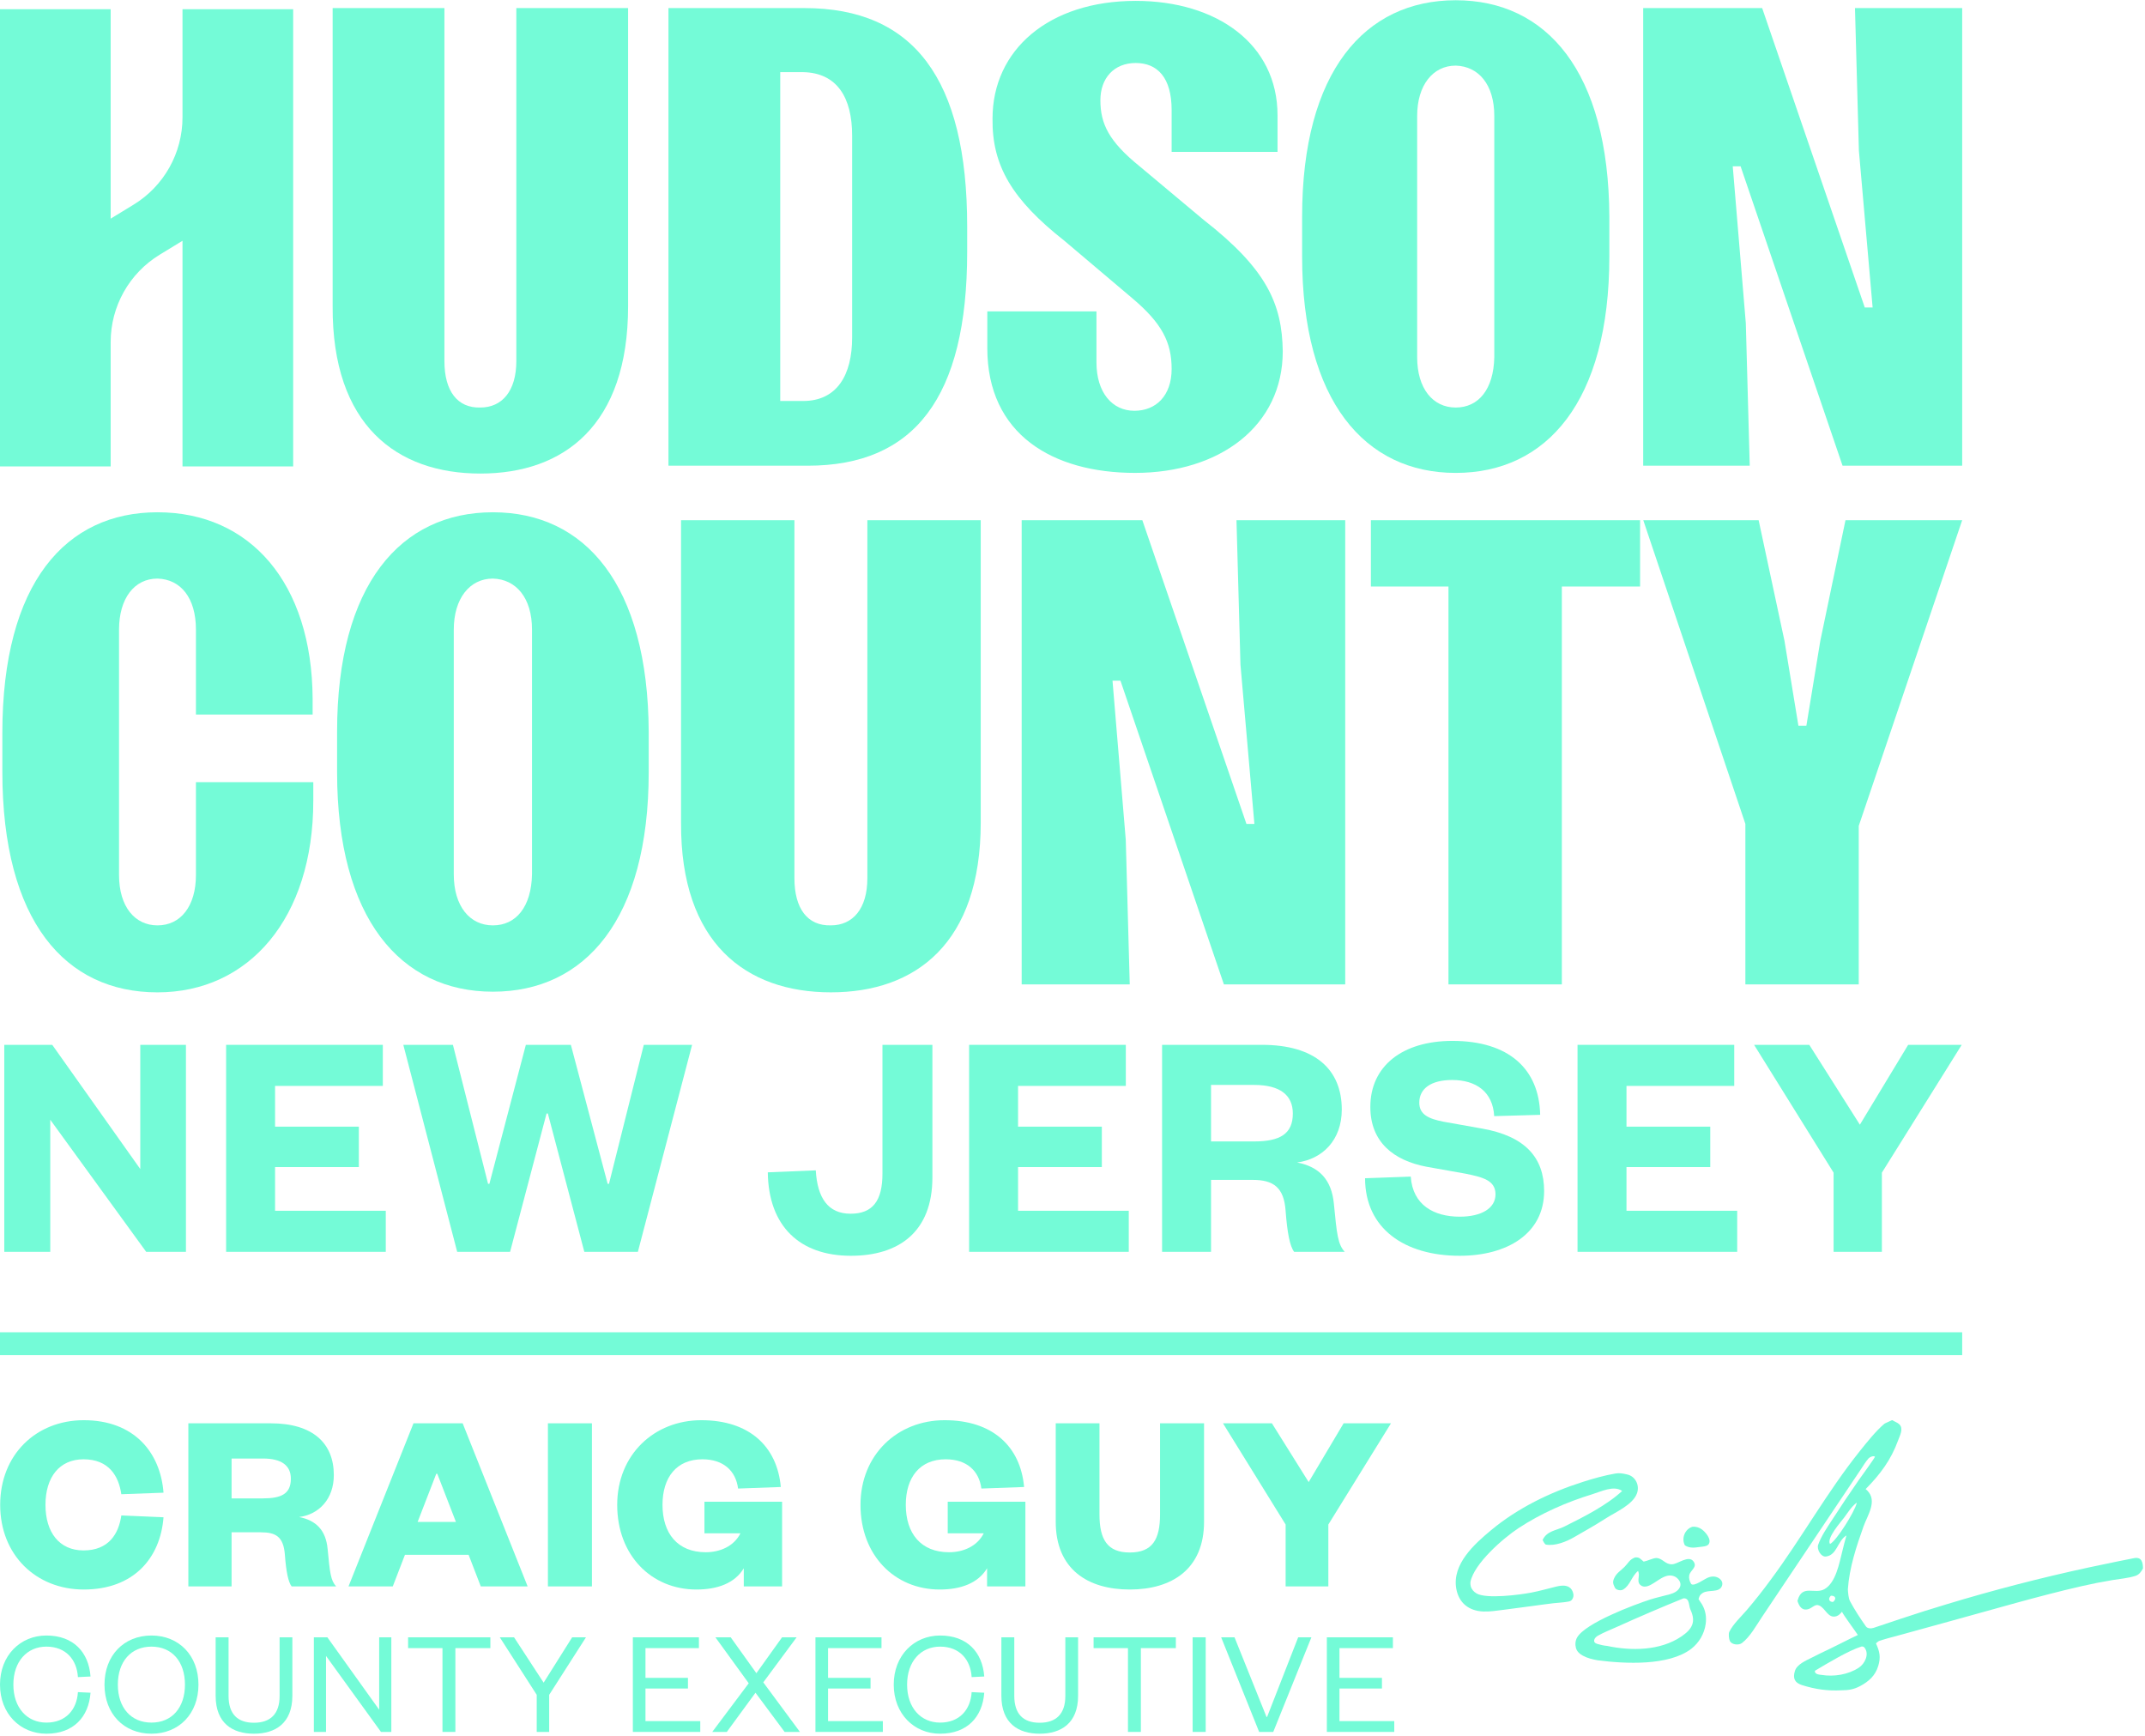
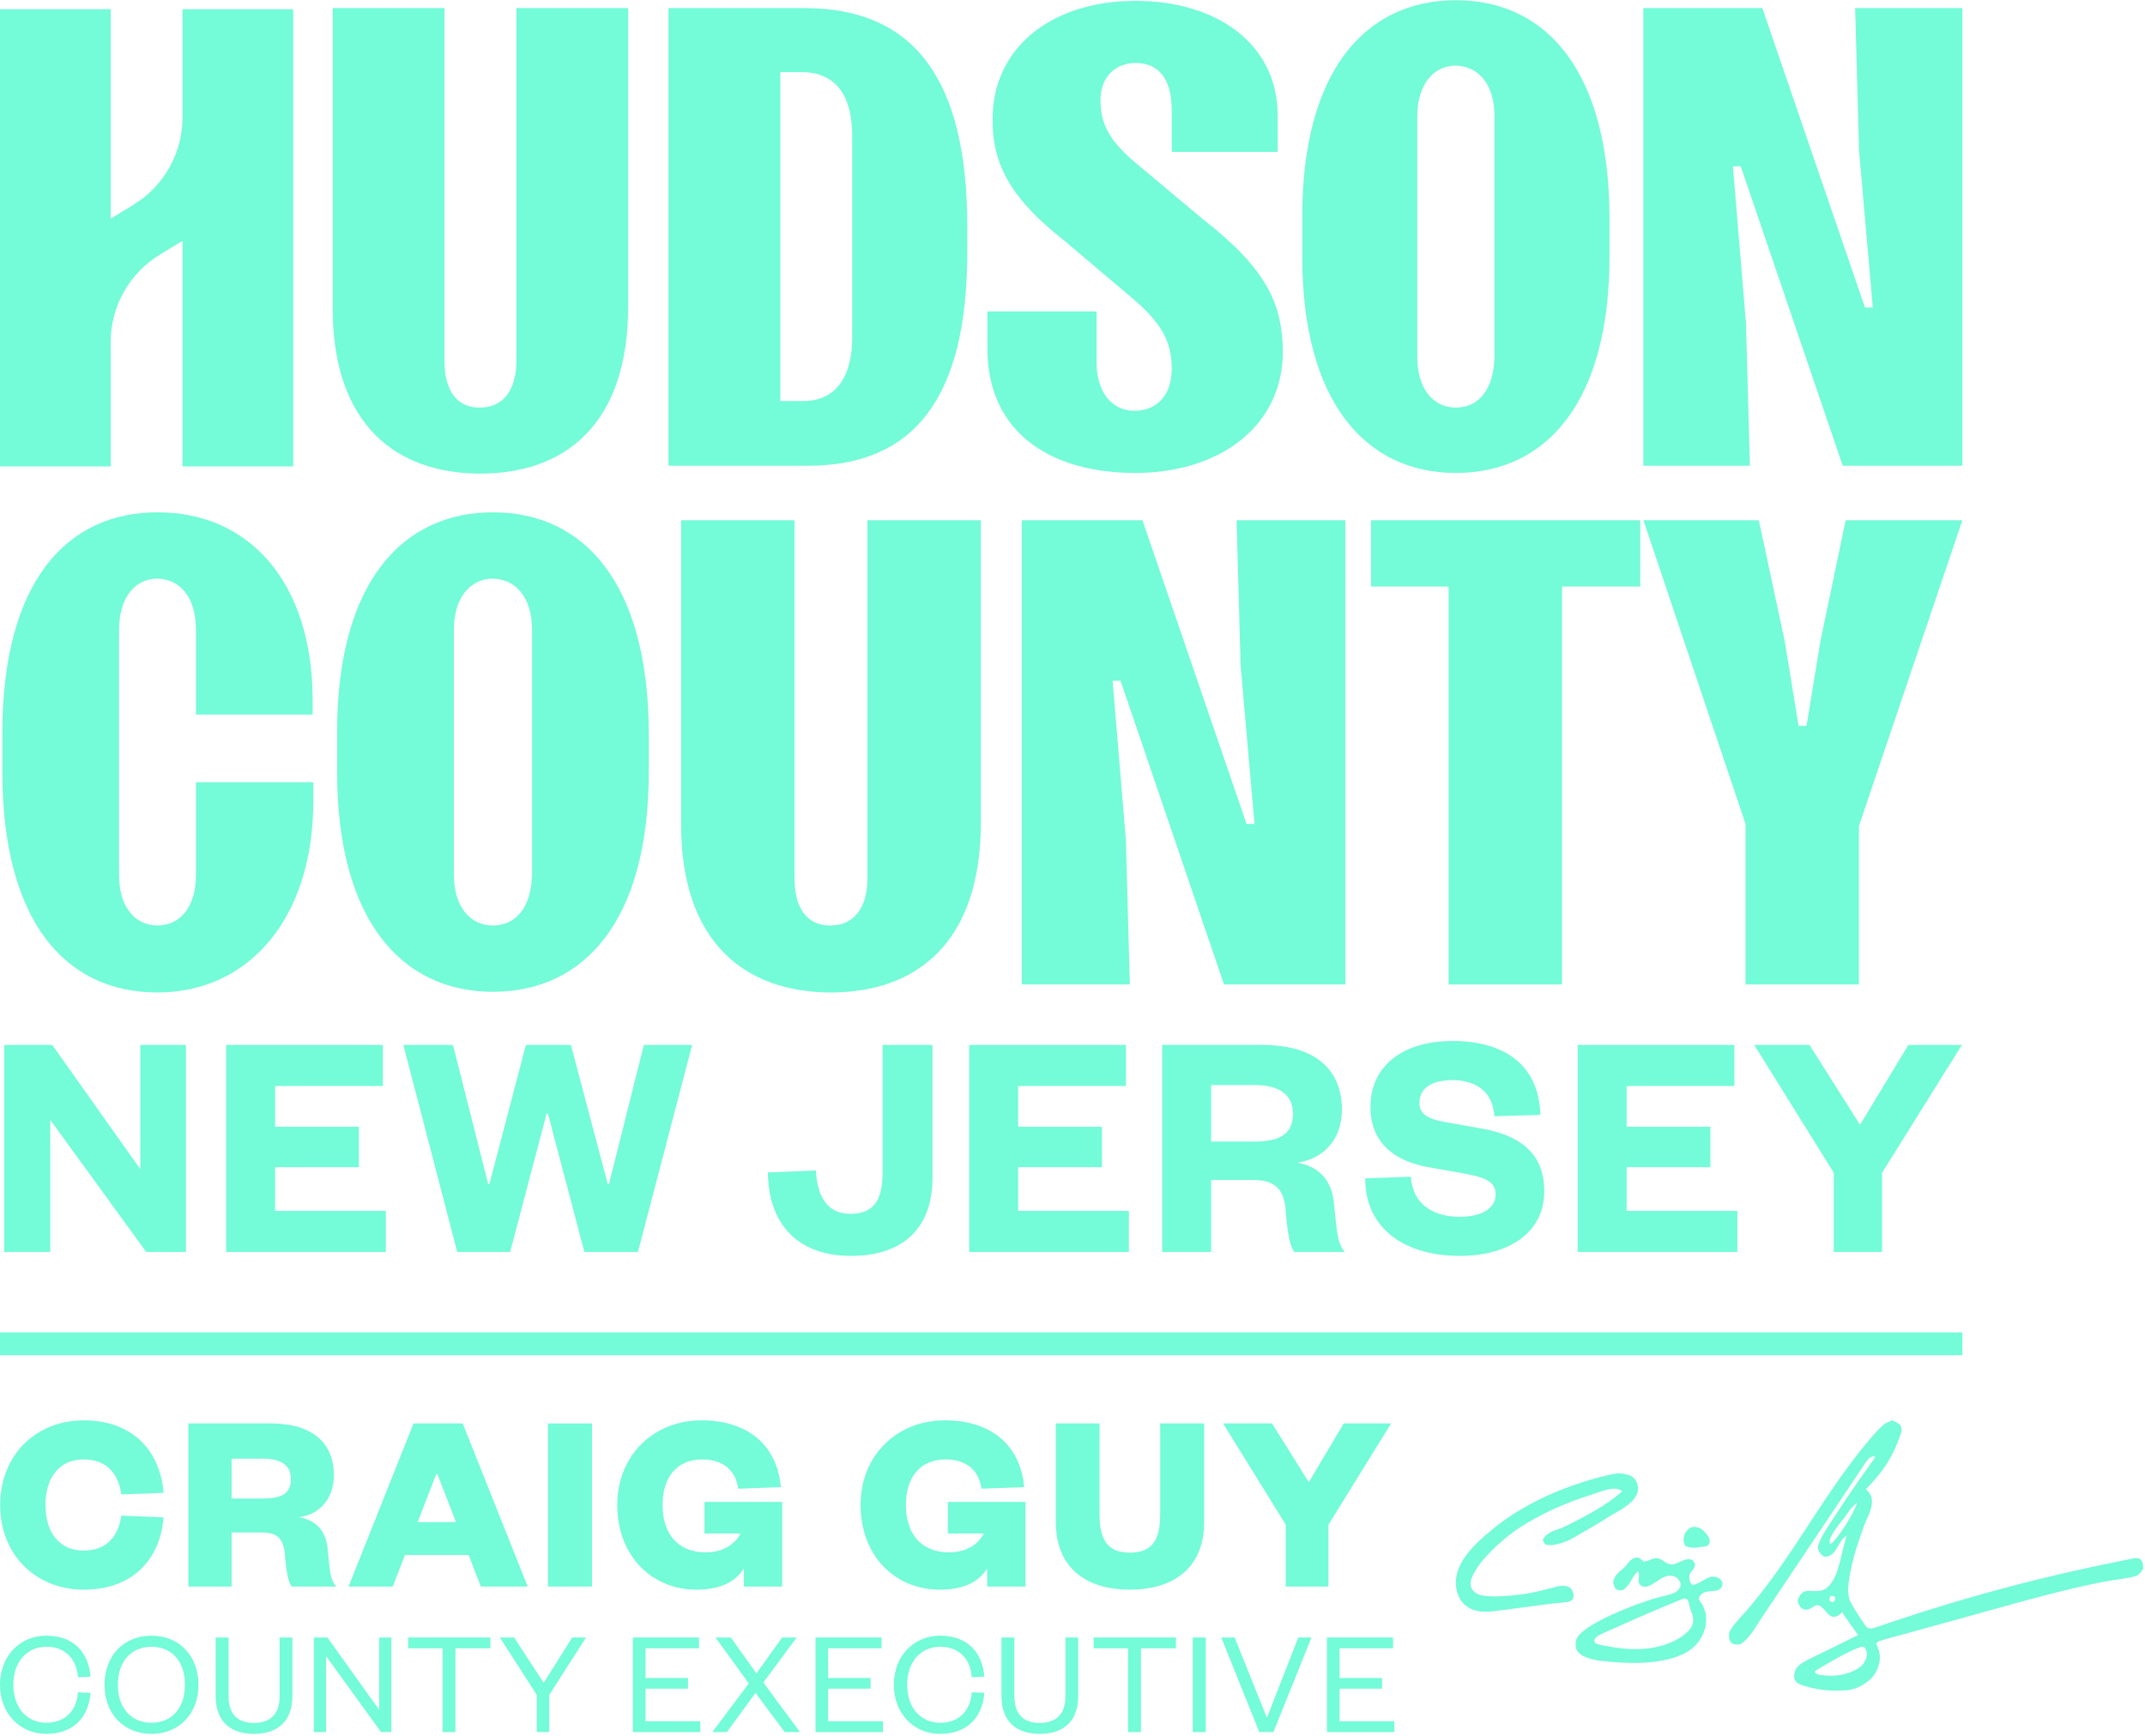
- <svg xmlns="http://www.w3.org/2000/svg" width="759" height="614" viewBox="0 0 759 614" fill="none">
-   <path d="M578.605 550.997C580.179 550.885 580.381 551.514 581.612 552.488C583.181 552.177 584.698 551.303 586.049 551.207C588.379 551.293 589.157 553.51 591.657 553.428C593.738 553.36 597.497 550.063 599.228 552.414C600.783 554.527 598.046 555.477 597.715 557.41C597.547 558.393 597.865 559.471 598.396 560.363C599.355 561.552 603.445 558.329 604.708 558.018C605.452 557.758 606.274 557.672 607.051 557.85C608.462 558.173 609.88 559.426 609.333 561.012C608.415 563.674 604.459 562.276 602.476 563.596C601.464 564.269 601.318 564.69 601.027 565.769C601.342 566.321 601.834 566.916 602.201 567.53C603.502 569.707 603.882 572.017 603.555 574.523C603.071 577.995 601.254 581.144 598.49 583.305C590.484 589.46 574.978 588.645 565.394 587.406C563.53 587.084 561.715 586.655 560.041 585.741C558.952 585.146 558.006 584.307 557.653 583.079C557.302 581.853 557.413 580.47 558.042 579.353C560.929 574.223 578.221 567.718 584.076 565.849C586.305 565.138 588.565 564.694 590.803 564.054C592.178 563.661 593.595 563.055 594.314 561.738C594.656 561.111 594.725 560.53 594.511 559.842C594.258 559.033 593.461 558.189 592.719 557.82C589.199 556.072 586.078 560.174 583.068 561.143C582.386 561.363 581.581 561.445 580.927 561.094C579.125 560.124 579.952 558.482 579.905 556.944C579.893 556.555 579.752 556.154 579.634 555.784C577.264 557.715 576.855 560.928 574.281 562.401C573.503 562.846 571.846 562.601 571.406 561.677C570.764 560.326 570.53 559.715 571.191 558.307C571.966 556.542 573.577 555.625 574.85 554.334C576.267 552.897 576.571 551.729 578.605 550.997ZM568.631 582.303C577.233 584.133 587.437 584.059 594.954 578.969C598.761 576.391 600.186 573.85 598.165 569.492C597.487 568.031 597.927 565.331 595.691 565.481C587.794 568.681 579.961 572.039 572.199 575.553C569.919 576.603 567.513 577.484 565.346 578.737C564.079 579.47 563.339 581.062 565.175 581.599C566.189 581.896 567.584 582.24 568.631 582.303Z" fill="#74FBD7" />
-   <path d="M571.607 521.319C573.05 521.076 574.185 521.284 575.582 521.613C578.621 522.171 580.259 525.387 579.26 528.269C577.833 532.381 571.6 534.987 568.067 537.277C564.418 539.641 560.62 541.737 556.875 543.907C554.183 545.468 550.166 547.042 547.031 546.464C546.584 546.367 546.061 545.267 545.844 544.845C547.363 541.563 550.666 541.515 553.619 540.043C560.364 536.68 568.442 532.629 573.996 527.488C571.029 525.412 566.565 527.694 563.441 528.645C554.403 531.398 545.225 535.443 537.335 540.633C531.895 544.211 521.561 553.188 520.301 559.726C520.27 560.191 520.293 560.696 520.404 561.15C520.672 562.256 521.472 563.148 522.432 563.722C525.895 565.795 537.868 564.215 541.899 563.437C544.852 562.866 547.698 562.044 550.613 561.334C552.07 560.978 553.901 560.69 555.251 561.536C556.071 562.05 556.492 562.878 556.699 563.794C556.859 564.5 556.738 565.222 556.328 565.828C555.92 566.431 555.462 566.534 554.785 566.659C553.093 566.971 551.317 567.023 549.605 567.217C547.058 567.505 544.514 567.896 541.972 568.227L531.683 569.581C529.361 569.869 527.164 570.231 524.816 570.132C519.742 569.916 516.177 567.107 515.291 562.026C513.784 553.387 521.66 546.311 527.644 541.342C537.096 533.494 548.505 527.953 560.172 524.254C563.882 523.08 567.76 521.974 571.607 521.319Z" fill="#74FBD7" />
-   <path d="M598.899 540.148C600.087 540.061 601.222 540.374 602.173 541.074C603.497 542.047 605.77 544.633 604.592 546.343C604.039 547.147 602.326 547.182 601.413 547.31C599.493 547.585 597.86 547.788 596.205 546.746C594.879 544.315 596.15 540.954 598.899 540.148Z" fill="#74FBD7" />
-   <path d="M669.436 502.455H669.629C670.34 502.955 671.366 503.245 672.034 503.876C673.666 505.414 672.269 507.853 671.638 509.59C669.127 516.513 665.29 521.634 660.148 526.825C660.352 526.992 660.549 527.169 660.738 527.355C664.411 531.021 660.775 536.189 659.424 539.971C656.874 547.116 654.358 554.683 653.862 562.295C653.942 563.53 654.054 565.426 654.659 566.555C656.255 569.537 658.297 572.663 660.252 575.413C660.82 576.21 662.148 576.205 662.981 575.921C666.158 574.836 669.36 573.79 672.549 572.72C677.975 570.905 683.428 569.179 688.908 567.541C705.489 562.524 722.267 558.184 739.201 554.53L749.107 552.461C751.133 552.028 753.146 551.626 755.182 551.249C757.808 550.765 758.262 552.745 758.288 554.892C757.635 556.1 756.924 557.121 755.548 557.553C752.987 558.357 750.134 558.588 747.501 559.016C743.72 559.644 739.96 560.39 736.225 561.251C721.142 564.723 706.064 569.188 691.113 573.271L673.055 578.25C670.394 578.999 667.669 579.628 665.033 580.517C664.624 580.655 664.129 581.111 663.799 581.41C665.114 584.284 665.557 586.265 664.607 589.404C663.57 592.835 661.264 594.891 658.175 596.534C655.935 597.725 654.052 597.995 651.55 598.015C646.643 598.27 642.31 597.655 637.629 596.172C635.106 595.373 634.298 593.856 635.117 591.179C635.828 588.856 638.95 587.531 641.02 586.493C643.197 585.385 645.39 584.312 647.602 583.273C650.877 581.708 654.105 579.983 657.396 578.445C656.465 576.992 652.118 571.189 651.786 570.217C651.253 570.859 650.644 571.543 649.799 571.803C646.844 572.712 645.997 569.058 643.787 568.048C642.363 567.301 641.309 568.825 640.009 569.251C637.634 570.028 636.655 568.324 636.028 566.414C636.069 566.27 636.11 566.127 636.153 565.983C637.788 560.468 642.203 564.19 645.618 562.206C649.608 559.887 650.812 553.12 651.867 548.931C652.372 546.928 652.778 545.198 653.355 543.221C650.157 545.174 650.054 550.208 646.081 550.689C644.357 550.897 642.787 548.151 643.354 546.528C644.443 543.404 646.621 540.283 648.44 537.479C651.432 532.84 654.504 528.255 657.656 523.724C658.471 522.559 663.459 515.739 663.451 515.351C662.872 514.929 661.612 515.483 661.171 515.984C660.115 517.182 659.305 518.563 658.421 519.888L623.518 571.997C621.506 574.997 619.275 579.106 616.376 581.299C615.257 582.145 612.833 581.932 612.129 580.612C611.764 579.889 611.553 578.059 611.912 577.318C613.24 574.575 616.174 571.882 618.155 569.559C621.019 566.193 623.76 562.725 626.373 559.162C637.373 544.399 646.514 527.84 658.083 513.395C660.531 510.338 663.745 506.284 666.759 503.732C667.026 503.507 668.85 502.776 669.362 502.496L669.436 502.455ZM644.499 592.561C648.886 593.298 654.005 592.483 657.75 590.003C659.857 588.607 661.512 585.278 659.804 582.989C659.518 582.591 659.163 582.477 658.685 582.528C654.126 583.93 646.434 588.578 642.255 591.078C642.173 591.126 642.18 591.554 642.25 591.679C642.649 592.391 643.78 592.482 644.499 592.561ZM647.536 546.248C649.887 545.093 656.188 534.917 656.961 531.894C656.992 531.77 656.985 531.762 656.965 531.643C654.965 533.226 654.03 534.922 652.518 536.94C651.324 538.532 646.263 544.185 647.536 546.248ZM648.587 566.773C649.862 565.756 649.655 564.539 647.873 564.543C646.766 565.559 647.152 566.736 648.587 566.773Z" fill="#74FBD7" />
-   <path d="M18.485 369.656L49.638 413.597V369.656H65.797V442.891H51.731L17.787 396.16V442.891H1.513V369.656H18.485Z" fill="#74FBD7" />
-   <path d="M136.506 428.36V442.891H80.01V369.656H135.46V384.187H97.331V398.601H126.974V412.899H97.331V428.36H136.506Z" fill="#74FBD7" />
-   <path d="M201.997 369.656L215.017 418.828H215.482L227.804 369.656H244.892L225.711 442.891H206.763L193.86 393.951H193.395L180.492 442.891H161.776L142.712 369.656H160.265L172.703 418.828H173.168L186.071 369.656H201.997Z" fill="#74FBD7" />
-   <path d="M312.254 369.656H329.923V416.619C329.923 435.8 318.066 444.286 301.094 444.286C282.96 444.286 271.916 433.824 271.684 414.759L288.656 414.062C289.237 423.943 293.073 429.406 300.978 429.406C308.766 429.406 312.254 424.873 312.254 415.224V369.656Z" fill="#74FBD7" />
-   <path d="M399.413 428.36V442.891H342.917V369.656H398.367V384.187H360.238V398.601H389.881V412.899H360.238V428.36H399.413Z" fill="#74FBD7" />
-   <path d="M475.831 442.891H457.929C456.418 440.915 455.488 436.149 454.907 428.36C454.326 420.107 450.606 417.433 443.282 417.433H428.519V442.891H411.198V369.656H446.537C465.485 369.656 474.785 378.491 474.785 392.556C474.785 403.367 467.926 410.109 458.975 411.272C466.764 412.783 471.181 417.317 471.995 425.919C473.041 436.73 473.39 440.217 475.831 442.891ZM428.519 403.832H443.747C452.931 403.832 457.464 401.159 457.464 393.951C457.464 387.441 452.931 383.838 443.747 383.838H428.519V403.832Z" fill="#74FBD7" />
-   <path d="M483.027 416.852L499.186 416.271C499.883 426.384 507.439 430.453 516.506 430.453C524.295 430.453 529.177 427.43 529.177 422.548C529.177 417.665 524.876 416.503 518.483 415.224L504.766 412.783C493.141 410.574 484.887 404.065 484.887 391.626C484.887 377.212 496.163 368.261 513.949 368.261C533.827 368.261 544.638 378.142 544.987 394.416L528.712 394.881C528.247 386.279 522.319 382.094 513.833 382.094C506.393 382.094 502.208 385.117 502.208 390.115C502.208 394.3 505.463 395.811 510.81 396.857L524.527 399.299C539.523 401.972 546.382 409.412 546.382 421.385C546.382 436.497 533.246 444.286 516.506 444.286C496.977 444.286 483.027 434.637 483.027 416.852Z" fill="#74FBD7" />
-   <path d="M614.7 428.36V442.891H558.204V369.656H613.654V384.187H575.525V398.601H605.168V412.899H575.525V428.36H614.7Z" fill="#74FBD7" />
-   <path d="M658.11 397.904L675.198 369.656H694.146L665.898 414.876V442.891H648.81V414.876L620.678 369.656H640.208L658.11 397.904Z" fill="#74FBD7" />
-   <path d="M581.437 2.858H623.532L659.845 108.791H662.621L657.764 53.281L656.376 2.858H694.308V164.764H651.981L615.9 58.832H613.124L617.75 114.342L619.138 164.764H581.437V2.858Z" fill="#74FBD7" />
-   <path d="M515.103 167.311C482.953 167.311 460.749 141.869 460.749 90.753V76.644C460.749 25.297 482.953 0.086 515.103 0.086C547.253 0.086 569.226 25.297 569.457 76.644V90.753C569.457 142.1 547.253 167.311 515.103 167.311ZM515.103 144.182C523.199 144.182 528.518 137.706 528.75 126.372V41.025C528.75 29.923 523.199 23.447 515.103 23.215C507.008 23.215 501.457 30.154 501.457 41.025V126.372C501.457 137.475 507.008 144.182 515.103 144.182Z" fill="#74FBD7" />
-   <path d="M452.048 53.741H414.579V38.938C414.579 27.373 409.49 22.285 401.857 22.285C394.225 22.285 389.368 27.604 389.368 35.468C389.368 43.795 392.374 50.04 403.245 58.829L425.912 77.795C448.116 95.142 453.667 107.401 453.899 124.285C453.899 150.653 431.694 167.306 401.626 167.306C372.483 167.306 349.354 153.66 349.354 123.129V110.176H387.98V128.217C387.98 138.857 393.531 145.333 401.395 145.333C409.028 145.333 414.579 140.013 414.579 130.53C414.579 121.047 411.109 114.34 400.701 105.55L376.646 85.197C358.143 70.625 350.973 58.598 351.204 41.945C351.204 17.659 371.095 0.312 401.857 0.312C430.538 0.312 452.048 15.577 452.048 40.788V53.741Z" fill="#74FBD7" />
-   <path d="M236.532 164.764V2.858H284.641C323.267 2.858 342.233 27.838 342.233 80.111V89.131C342.233 140.71 323.498 164.764 285.797 164.764H236.532ZM284.178 141.866C296.205 141.866 301.525 132.614 301.525 119.431V47.961C301.525 34.546 296.205 25.757 284.178 25.525H276.083V141.866H284.178Z" fill="#74FBD7" />
-   <path d="M182.7 127.757V2.858H222.251V108.328C222.251 150.424 199.584 167.54 169.978 167.54C140.373 167.54 117.475 150.424 117.706 108.328V2.858H157.257V127.757C157.257 138.397 161.883 144.41 169.978 144.179C177.611 144.179 182.7 138.397 182.7 127.757Z" fill="#74FBD7" />
-   <path d="M47.244 72.423C58.008 65.857 64.577 54.149 64.577 41.528V3.253H103.735V165.01H64.577V85.19L56.492 90.121C45.727 96.687 39.158 108.396 39.158 121.017V165.01H9.19055e-05V3.253H39.158V77.355L47.244 72.423Z" fill="#74FBD7" />
-   <path d="M617.595 348.267V291.493L581.466 184.045H622.287L631.436 226.743L636.363 256.772H639.178L644.105 226.743L653.019 184.045H694.309L657.711 292.197V348.267H617.595Z" fill="#74FBD7" />
-   <path d="M552.653 348.267H512.536V207.506H485.088V184.045H580.336V207.506H552.653V348.267Z" fill="#74FBD7" />
-   <path d="M361.515 184.045H404.213L441.045 291.493H443.861L438.934 235.189L437.526 184.045H476.001V348.267H433.069L396.471 240.819H393.656L398.348 297.124L399.755 348.267H361.515V184.045Z" fill="#74FBD7" />
-   <path d="M306.911 310.73V184.045H347.027V291.024C347.027 333.721 324.036 351.082 294.007 351.082C263.978 351.082 240.753 333.721 240.987 291.024V184.045H281.104V310.73C281.104 321.522 285.796 327.622 294.007 327.387C301.749 327.387 306.911 321.522 306.911 310.73Z" fill="#74FBD7" />
-   <path d="M174.409 350.854C141.8 350.854 119.278 325.048 119.278 273.201V258.89C119.278 206.808 141.8 181.237 174.409 181.237C207.019 181.237 229.306 206.808 229.541 258.89V273.201C229.541 325.282 207.019 350.854 174.409 350.854ZM174.409 327.394C182.62 327.394 188.016 320.825 188.251 309.329V222.761C188.251 211.501 182.62 204.932 174.409 204.697C166.198 204.697 160.568 211.735 160.568 222.761V309.329C160.568 320.59 166.198 327.394 174.409 327.394Z" fill="#74FBD7" />
-   <path d="M55.726 351.089C23.117 351.089 0.83 325.987 0.83 272.967V259.36C0.83 206.105 23.351 181.237 55.726 181.237C88.571 181.237 110.389 206.34 110.623 247.16V252.791H69.333V222.762C69.333 211.501 63.938 204.932 55.726 204.697C47.515 204.697 42.12 211.735 42.12 222.762V309.564C42.12 320.825 47.75 327.394 55.726 327.394C63.938 327.394 69.333 320.591 69.333 309.564V276.72H110.858V283.289C110.858 324.814 88.101 351.089 55.726 351.089Z" fill="#74FBD7" />
-   <path d="M694.31 471.349V479.42H9.15527e-05V471.349H694.31Z" fill="#74FBD7" />
-   <path d="M0.062 532.406C0.062 514.637 12.793 502.455 29.647 502.455C47.325 502.455 56.759 513.721 57.858 528.102L42.928 528.651C42.012 522.239 38.532 516.286 29.555 516.286C21.037 516.286 16.091 522.606 16.091 532.406C16.091 542.207 21.037 548.527 29.555 548.527C38.532 548.527 42.012 542.574 42.928 536.162L57.858 536.803C56.759 551.183 47.325 562.358 29.647 562.358C12.793 562.358 0.062 550.176 0.062 532.406Z" fill="#74FBD7" />
-   <path d="M118.947 561.259H103.193C102.002 559.702 101.269 556.13 100.811 550.176C100.353 543.581 97.514 542.116 92.293 542.116H81.943V561.259H66.646V503.554H95.774C110.704 503.554 118.123 510.607 118.123 521.873C118.123 530.3 112.902 535.795 105.849 536.711C111.803 537.902 115.283 541.291 115.925 547.978C116.749 556.588 117.024 559.152 118.947 561.259ZM81.943 530.117H93.026C99.621 530.117 102.918 528.468 102.918 523.155C102.918 518.484 99.621 516.011 93.026 516.011H81.943V530.117Z" fill="#74FBD7" />
-   <path d="M146.309 503.554H163.712L186.702 561.259H170.123L165.818 550.084H143.286L138.981 561.259H123.318L146.309 503.554ZM154.369 521.415L147.774 538.452H161.33L154.735 521.415H154.369Z" fill="#74FBD7" />
-   <path d="M193.881 503.554H209.453V561.259H193.881V503.554Z" fill="#74FBD7" />
-   <path d="M246.423 562.358C230.485 562.358 218.395 550.267 218.395 532.406C218.395 514.637 231.493 502.455 248.163 502.455C265.108 502.455 275 511.706 276.283 526.086L261.17 526.636C260.345 520.316 255.949 516.286 248.529 516.286C239.461 516.286 234.424 522.606 234.424 532.406C234.424 542.482 239.736 549.168 249.72 549.168C254.758 549.168 259.704 547.062 261.994 542.482H249.262V531.307H276.741V561.259H263.185V554.847C259.979 560.16 253.842 562.358 246.423 562.358Z" fill="#74FBD7" />
-   <path d="M332.511 562.358C316.574 562.358 304.483 550.267 304.483 532.406C304.483 514.637 317.581 502.455 334.252 502.455C351.197 502.455 361.089 511.706 362.371 526.086L347.258 526.636C346.434 520.316 342.037 516.286 334.618 516.286C325.55 516.286 320.512 522.606 320.512 532.406C320.512 542.482 325.825 549.168 335.809 549.168C340.847 549.168 345.793 547.062 348.083 542.482H335.351V531.307H362.829V561.259H349.273V554.847C346.068 560.16 339.931 562.358 332.511 562.358Z" fill="#74FBD7" />
-   <path d="M399.76 562.358C384.922 562.358 373.564 555.214 373.564 538.36V503.554H389.044V535.795C389.044 544.589 391.791 549.26 399.76 549.26C407.821 549.26 410.477 544.589 410.477 535.795V503.554H426.048V538.36C426.048 555.214 414.599 562.358 399.76 562.358Z" fill="#74FBD7" />
-   <path d="M463.067 524.346L475.432 503.554H492.194L470.028 539.368V561.259H454.915V539.368L432.749 503.554H450.06L463.067 524.346Z" fill="#74FBD7" />
-   <path d="M0 596.003C0 585.697 7.171 578.632 16.414 578.632C25.976 578.632 31.394 584.528 32.032 593.134L27.57 593.347C27.198 587.185 23.32 582.563 16.414 582.563C9.615 582.563 4.728 587.769 4.728 596.003C4.728 604.236 9.615 609.442 16.414 609.442C23.32 609.442 27.198 604.821 27.57 598.659L32.032 598.871C31.394 607.477 25.976 613.373 16.414 613.373C7.171 613.373 0 606.308 0 596.003Z" fill="#74FBD7" />
-   <path d="M70.227 596.003C70.227 606.308 63.321 613.373 53.6 613.373C43.825 613.373 36.973 606.308 36.973 596.003C36.973 585.697 43.825 578.632 53.6 578.632C63.321 578.632 70.227 585.697 70.227 596.003ZM65.446 596.003C65.446 587.822 60.824 582.563 53.6 582.563C46.375 582.563 41.701 587.822 41.701 596.003C41.701 604.183 46.375 609.442 53.6 609.442C60.824 609.442 65.446 604.183 65.446 596.003Z" fill="#74FBD7" />
-   <path d="M89.852 613.373C82.309 613.373 76.306 609.708 76.306 599.934V579.27H80.875V599.987C80.875 606.361 84.009 609.495 89.852 609.495C95.695 609.495 98.936 606.361 98.936 600.04V579.27H103.451V599.934C103.451 609.708 97.395 613.373 89.852 613.373Z" fill="#74FBD7" />
-   <path d="M115.839 579.27L134.166 604.874V579.27H138.469V612.736H134.803L115.361 585.857V612.736H111.059V579.27H115.839Z" fill="#74FBD7" />
-   <path d="M161.135 612.736H156.567V583.094H144.402V579.27H173.512V583.094H161.135V612.736Z" fill="#74FBD7" />
-   <path d="M192.362 595.312L202.455 579.27H207.342L194.327 599.615V612.736H189.918V599.615L176.851 579.27H181.897L192.362 595.312Z" fill="#74FBD7" />
-   <path d="M247.785 608.911V612.736H223.934V579.27H247.307V583.094H228.396V593.612H243.429V597.384H228.396V608.911H247.785Z" fill="#74FBD7" />
-   <path d="M281.881 579.27L270.088 595.206L283.049 612.736H277.631L267.326 598.871L257.18 612.736H252.027L264.935 595.524L253.142 579.27H258.561L267.644 591.965L276.728 579.27H281.881Z" fill="#74FBD7" />
-   <path d="M312.393 608.911V612.736H288.542V579.27H311.915V583.094H293.004V593.612H308.037V597.384H293.004V608.911H312.393Z" fill="#74FBD7" />
-   <path d="M316.245 596.003C316.245 585.697 323.416 578.632 332.659 578.632C342.221 578.632 347.639 584.528 348.277 593.134L343.815 593.347C343.443 587.185 339.565 582.563 332.659 582.563C325.86 582.563 320.973 587.769 320.973 596.003C320.973 604.236 325.86 609.442 332.659 609.442C339.565 609.442 343.443 604.821 343.815 598.659L348.277 598.871C347.639 607.477 342.221 613.373 332.659 613.373C323.416 613.373 316.245 606.308 316.245 596.003Z" fill="#74FBD7" />
-   <path d="M367.879 613.373C360.336 613.373 354.333 609.708 354.333 599.934V579.27H358.902V599.987C358.902 606.361 362.036 609.495 367.879 609.495C373.722 609.495 376.963 606.361 376.963 600.04V579.27H381.478V599.934C381.478 609.708 375.422 613.373 367.879 613.373Z" fill="#74FBD7" />
-   <path d="M403.694 612.736H399.125V583.094H386.961V579.27H416.071V583.094H403.694V612.736Z" fill="#74FBD7" />
-   <path d="M422.012 579.27H426.634V612.736H422.012V579.27Z" fill="#74FBD7" />
-   <path d="M450.537 612.736H445.544L432.104 579.27H436.832L448.147 607.424H448.359L459.355 579.27H464.03L450.537 612.736Z" fill="#74FBD7" />
-   <path d="M493.353 608.911V612.736H469.501V579.27H492.874V583.094H473.963V593.612H488.997V597.384H473.963V608.911H493.353Z" fill="#74FBD7" />
+ <svg xmlns="http://www.w3.org/2000/svg" width="2000" height="1618" viewBox="0 0 2000 1618" fill="none">
+   <path d="M1524.79 1452.04C1528.94 1451.74 1529.47 1453.4 1532.72 1455.97C1536.85 1455.15 1540.85 1452.84 1544.41 1452.59C1550.55 1452.82 1552.6 1458.66 1559.19 1458.45C1564.67 1458.27 1574.58 1449.58 1579.14 1455.77C1583.24 1461.34 1576.03 1463.84 1575.15 1468.94C1574.71 1471.53 1575.55 1474.37 1576.95 1476.72C1579.47 1479.85 1590.25 1471.36 1593.58 1470.54C1595.54 1469.85 1597.71 1469.63 1599.76 1470.1C1603.48 1470.95 1607.21 1474.25 1605.77 1478.43C1603.35 1485.44 1592.93 1481.76 1587.7 1485.24C1585.03 1487.01 1584.65 1488.12 1583.88 1490.97C1584.71 1492.42 1586.01 1493.99 1586.97 1495.61C1590.4 1501.35 1591.41 1507.43 1590.54 1514.04C1589.27 1523.19 1584.48 1531.48 1577.2 1537.18C1556.1 1553.4 1515.23 1551.25 1489.98 1547.99C1485.07 1547.14 1480.28 1546.01 1475.87 1543.6C1473 1542.03 1470.51 1539.82 1469.58 1536.58C1468.65 1533.35 1468.95 1529.71 1470.6 1526.76C1478.21 1513.24 1523.78 1496.1 1539.21 1491.18C1545.08 1489.3 1551.04 1488.13 1556.94 1486.45C1560.56 1485.41 1564.3 1483.81 1566.19 1480.34C1567.09 1478.69 1567.28 1477.16 1566.71 1475.35C1566.04 1473.21 1563.94 1470.99 1561.99 1470.02C1552.71 1465.41 1544.49 1476.22 1536.55 1478.78C1534.76 1479.36 1532.64 1479.57 1530.91 1478.65C1526.16 1476.09 1528.34 1471.76 1528.22 1467.71C1528.19 1466.68 1527.82 1465.63 1527.51 1464.65C1521.26 1469.74 1520.18 1478.21 1513.4 1482.09C1511.35 1483.26 1506.98 1482.62 1505.82 1480.18C1504.13 1476.62 1503.51 1475.01 1505.25 1471.3C1507.3 1466.65 1511.54 1464.23 1514.9 1460.83C1518.63 1457.04 1519.43 1453.97 1524.79 1452.04ZM1498.51 1534.54C1521.18 1539.36 1548.07 1539.17 1567.88 1525.75C1577.91 1518.96 1581.66 1512.26 1576.34 1500.78C1574.55 1496.93 1575.71 1489.81 1569.82 1490.21C1549.01 1498.64 1528.37 1507.49 1507.91 1516.75C1501.9 1519.52 1495.56 1521.84 1489.85 1525.14C1486.51 1527.07 1484.56 1531.27 1489.4 1532.68C1492.07 1533.47 1495.75 1534.37 1498.51 1534.54Z" fill="#74FBD7" />
+   <path d="M1506.35 1373.83C1510.15 1373.19 1513.14 1373.73 1516.83 1374.6C1524.84 1376.07 1529.15 1384.55 1526.52 1392.14C1522.76 1402.98 1506.33 1409.85 1497.02 1415.88C1487.41 1422.11 1477.4 1427.64 1467.53 1433.35C1460.43 1437.47 1449.85 1441.62 1441.59 1440.09C1440.41 1439.84 1439.03 1436.94 1438.46 1435.83C1442.46 1427.18 1451.17 1427.05 1458.95 1423.17C1476.72 1414.31 1498.01 1403.63 1512.65 1390.08C1504.83 1384.61 1493.06 1390.63 1484.83 1393.13C1461.01 1400.39 1436.83 1411.05 1416.03 1424.73C1401.7 1434.15 1374.47 1457.81 1371.14 1475.04C1371.06 1476.27 1371.13 1477.6 1371.42 1478.79C1372.12 1481.71 1374.23 1484.06 1376.76 1485.57C1385.89 1491.03 1417.44 1486.87 1428.06 1484.82C1435.84 1483.32 1443.35 1481.15 1451.03 1479.28C1454.87 1478.34 1459.69 1477.58 1463.25 1479.81C1465.41 1481.17 1466.52 1483.35 1467.07 1485.76C1467.49 1487.62 1467.17 1489.53 1466.09 1491.12C1465.01 1492.71 1463.8 1492.98 1462.02 1493.31C1457.56 1494.13 1452.88 1494.27 1448.37 1494.78C1441.66 1495.54 1434.95 1496.57 1428.25 1497.44L1401.14 1501.01C1395.02 1501.77 1389.23 1502.73 1383.04 1502.46C1369.67 1501.9 1360.28 1494.49 1357.94 1481.1C1353.97 1458.34 1374.73 1439.69 1390.5 1426.6C1415.41 1405.91 1445.47 1391.31 1476.22 1381.56C1485.99 1378.47 1496.21 1375.55 1506.35 1373.83Z" fill="#74FBD7" />
+   <path d="M1578.27 1423.45C1581.4 1423.22 1584.4 1424.04 1586.9 1425.89C1590.39 1428.45 1596.38 1435.27 1593.28 1439.77C1591.82 1441.89 1587.31 1441.98 1584.9 1442.32C1579.84 1443.05 1575.54 1443.58 1571.18 1440.84C1567.68 1434.43 1571.03 1425.57 1578.27 1423.45Z" fill="#74FBD7" />
+   <path d="M1764.16 1324.12H1764.67C1766.54 1325.43 1769.25 1326.2 1771.01 1327.86C1775.31 1331.91 1771.63 1338.34 1769.96 1342.92C1763.35 1361.16 1753.23 1374.66 1739.68 1388.34C1740.22 1388.78 1740.74 1389.24 1741.24 1389.73C1750.92 1399.4 1741.33 1413.01 1737.78 1422.98C1731.05 1441.81 1724.42 1461.75 1723.12 1481.81C1723.33 1485.06 1723.62 1490.06 1725.22 1493.04C1729.42 1500.9 1734.8 1509.13 1739.96 1516.38C1741.45 1518.48 1744.95 1518.47 1747.15 1517.72C1755.52 1514.86 1763.96 1512.1 1772.36 1509.28C1786.66 1504.5 1801.03 1499.95 1815.47 1495.64C1859.17 1482.42 1903.38 1470.98 1948.01 1461.35L1974.12 1455.9C1979.46 1454.76 1984.76 1453.69 1990.13 1452.7C1997.04 1451.43 1998.24 1456.64 1998.31 1462.3C1996.59 1465.48 1994.71 1468.18 1991.09 1469.32C1984.34 1471.43 1976.82 1472.04 1969.88 1473.17C1959.92 1474.83 1950.01 1476.79 1940.17 1479.06C1900.42 1488.21 1860.69 1499.98 1821.28 1510.74L1773.7 1523.86C1766.68 1525.83 1759.5 1527.49 1752.56 1529.83C1751.48 1530.2 1750.17 1531.4 1749.3 1532.19C1752.77 1539.76 1753.94 1544.98 1751.43 1553.25C1748.7 1562.29 1742.62 1567.71 1734.48 1572.04C1728.58 1575.18 1723.62 1575.89 1717.02 1575.94C1704.09 1576.62 1692.67 1574.99 1680.34 1571.09C1673.69 1568.98 1671.56 1564.98 1673.72 1557.93C1675.59 1551.81 1683.82 1548.31 1689.27 1545.58C1695.01 1542.66 1700.79 1539.83 1706.62 1537.1C1715.25 1532.97 1723.76 1528.43 1732.43 1524.37C1729.98 1520.54 1718.52 1505.25 1717.65 1502.69C1716.24 1504.38 1714.64 1506.18 1712.41 1506.87C1704.62 1509.26 1702.39 1499.63 1696.57 1496.97C1692.81 1495 1690.04 1499.02 1686.61 1500.14C1680.35 1502.19 1677.77 1497.7 1676.12 1492.67C1676.23 1492.29 1676.33 1491.91 1676.45 1491.53C1680.76 1477 1692.39 1486.8 1701.39 1481.58C1711.91 1475.46 1715.08 1457.63 1717.86 1446.59C1719.19 1441.31 1720.26 1436.75 1721.78 1431.54C1713.35 1436.69 1713.08 1449.96 1702.61 1451.23C1698.07 1451.77 1693.93 1444.54 1695.43 1440.26C1698.3 1432.03 1704.04 1423.8 1708.83 1416.41C1716.71 1404.19 1724.81 1392.11 1733.12 1380.17C1735.26 1377.1 1748.41 1359.12 1748.39 1358.1C1746.86 1356.99 1743.54 1358.45 1742.38 1359.77C1739.6 1362.93 1737.46 1366.57 1735.13 1370.06L1643.15 1507.38C1637.85 1515.28 1631.97 1526.11 1624.33 1531.89C1621.38 1534.12 1614.99 1533.56 1613.14 1530.08C1612.18 1528.18 1611.62 1523.35 1612.57 1521.4C1616.07 1514.17 1623.8 1507.08 1629.02 1500.95C1636.57 1492.08 1643.79 1482.94 1650.68 1473.55C1679.66 1434.65 1703.75 1391.01 1734.24 1352.95C1740.69 1344.89 1749.16 1334.21 1757.11 1327.48C1757.81 1326.89 1762.62 1324.96 1763.96 1324.22L1764.16 1324.12ZM1698.44 1561.57C1710.01 1563.51 1723.49 1561.37 1733.36 1554.83C1738.92 1551.15 1743.28 1542.38 1738.78 1536.35C1738.02 1535.3 1737.09 1535 1735.83 1535.13C1723.81 1538.83 1703.54 1551.08 1692.53 1557.66C1692.31 1557.79 1692.33 1558.92 1692.52 1559.25C1693.57 1561.12 1696.55 1561.36 1698.44 1561.57ZM1706.45 1439.52C1712.64 1436.48 1729.25 1409.66 1731.28 1401.7C1731.37 1401.37 1731.35 1401.35 1731.29 1401.03C1726.02 1405.21 1723.56 1409.68 1719.57 1414.99C1716.43 1419.19 1703.09 1434.09 1706.45 1439.52ZM1709.22 1493.61C1712.58 1490.93 1712.03 1487.72 1707.33 1487.74C1704.42 1490.41 1705.43 1493.52 1709.22 1493.61Z" fill="#74FBD7" />
+   <path d="M48.712 974.151L130.812 1089.95V974.151H173.393V1167.15H136.326L46.874 1044V1167.15H3.986V974.151H48.712Z" fill="#74FBD7" />
+   <path d="M359.733 1128.85V1167.15H210.851V974.151H356.976V1012.44H256.496V1050.43H334.613V1088.11H256.496V1128.85H359.733Z" fill="#74FBD7" />
+   <path d="M532.321 974.151L566.632 1103.73H567.857L600.329 974.151H645.362L594.815 1167.15H544.881L510.877 1038.18H509.652L475.648 1167.15H426.327L376.087 974.151H422.345L455.123 1103.73H456.348L490.353 974.151H532.321Z" fill="#74FBD7" />
+   <path d="M822.88 974.151H869.444V1097.91C869.444 1148.46 838.197 1170.82 793.471 1170.82C745.682 1170.82 716.579 1143.25 715.966 1093.01L760.692 1091.17C762.224 1117.21 772.333 1131.61 793.165 1131.61C813.69 1131.61 822.88 1119.66 822.88 1094.24V974.151Z" fill="#74FBD7" />
+   <path d="M1052.57 1128.85V1167.15H903.687V974.151H1049.81V1012.44H949.332V1050.43H1027.45V1088.11H949.332V1128.85H1052.57Z" fill="#74FBD7" />
+   <path d="M1253.95 1167.15H1206.78C1202.79 1161.94 1200.34 1149.38 1198.81 1128.85C1197.28 1107.1 1187.48 1100.06 1168.18 1100.06H1129.27V1167.15H1083.63V974.151H1176.76C1226.69 974.151 1251.2 997.433 1251.2 1034.5C1251.2 1062.99 1233.12 1080.76 1209.53 1083.82C1230.06 1087.8 1241.7 1099.75 1243.84 1122.42C1246.6 1150.91 1247.52 1160.1 1253.95 1167.15ZM1129.27 1064.22H1169.4C1193.6 1064.22 1205.55 1057.17 1205.55 1038.18C1205.55 1021.02 1193.6 1011.52 1169.4 1011.52H1129.27V1064.22Z" fill="#74FBD7" />
+   <path d="M1272.92 1098.53L1315.5 1096.99C1317.34 1123.65 1337.25 1134.37 1361.15 1134.37C1381.67 1134.37 1394.54 1126.4 1394.54 1113.54C1394.54 1100.67 1383.2 1097.61 1366.35 1094.24L1330.2 1087.8C1299.57 1081.98 1277.82 1064.83 1277.82 1032.05C1277.82 994.063 1307.54 970.475 1354.41 970.475C1406.79 970.475 1435.28 996.514 1436.2 1039.4L1393.31 1040.63C1392.09 1017.96 1376.46 1006.93 1354.1 1006.93C1334.49 1006.93 1323.47 1014.89 1323.47 1028.07C1323.47 1039.1 1332.04 1043.08 1346.13 1045.83L1382.28 1052.27C1421.8 1059.31 1439.88 1078.92 1439.88 1110.47C1439.88 1150.3 1405.26 1170.82 1361.15 1170.82C1309.68 1170.82 1272.92 1145.4 1272.92 1098.53Z" fill="#74FBD7" />
+   <path d="M1619.91 1128.85V1167.15H1471.03V974.151H1617.16V1012.44H1516.68V1050.43H1594.79V1088.11H1516.68V1128.85H1619.91Z" fill="#74FBD7" />
+   <path d="M1734.31 1048.59L1779.34 974.151H1829.28L1754.84 1093.32V1167.15H1709.8V1093.32L1635.67 974.151H1687.13L1734.31 1048.59Z" fill="#74FBD7" />
+   <path d="M1532.26 7.533H1643.19L1738.89 286.696H1746.2L1733.4 140.41L1729.74 7.533H1829.7V434.201H1718.16L1623.08 155.038H1615.76L1627.95 301.325L1631.61 434.201H1532.26V7.533Z" fill="#74FBD7" />
+   <path d="M1357.45 440.914C1272.72 440.914 1214.21 373.866 1214.21 239.161V201.98C1214.21 66.665 1272.72 0.227 1357.45 0.227C1442.17 0.227 1500.08 66.665 1500.69 201.98V239.161C1500.69 374.476 1442.17 440.914 1357.45 440.914ZM1357.45 379.962C1378.78 379.962 1392.8 362.895 1393.41 333.028V108.113C1393.41 78.856 1378.78 61.789 1357.45 61.179C1336.11 61.179 1321.49 79.465 1321.49 108.113V333.028C1321.49 362.285 1336.11 379.962 1357.45 379.962Z" fill="#74FBD7" />
+   <path d="M1191.28 141.622H1092.54V102.612C1092.54 72.136 1079.13 58.726 1059.01 58.726C1038.9 58.726 1026.1 72.746 1026.1 93.469C1026.1 115.412 1034.02 131.87 1062.67 155.032L1122.4 205.013C1180.92 250.727 1195.55 283.032 1196.16 327.528C1196.16 397.014 1137.64 440.9 1058.4 440.9C981.602 440.9 920.649 404.938 920.649 324.48V290.347H1022.44V337.89C1022.44 365.928 1037.07 382.995 1057.79 382.995C1077.91 382.995 1092.54 368.976 1092.54 343.985C1092.54 318.994 1083.39 301.318 1055.96 278.156L992.573 224.518C943.811 186.118 924.916 154.422 925.525 110.536C925.525 46.536 977.945 0.821 1059.01 0.821C1134.59 0.821 1191.28 41.05 1191.28 107.489V141.622Z" fill="#74FBD7" />
+   <path d="M623.33 434.201V7.533H750.111C851.902 7.533 901.884 73.362 901.884 211.115V234.886C901.884 370.811 852.512 434.201 753.159 434.201H623.33ZM748.892 373.858C780.588 373.858 794.607 349.477 794.607 314.734V126.39C794.607 91.038 780.588 67.876 748.892 67.266H727.559V373.858H748.892Z" fill="#74FBD7" />
+   <path d="M481.467 336.677V7.533H585.696V285.477C585.696 396.411 525.962 441.516 447.943 441.516C369.923 441.516 309.58 396.411 310.19 285.477V7.533H414.419V336.677C414.419 364.715 426.609 380.563 447.943 379.954C468.057 379.954 481.467 364.715 481.467 336.677Z" fill="#74FBD7" />
+   <path d="M124.501 190.856C152.868 173.553 170.179 142.698 170.179 109.437V8.572H273.373V434.848H170.179V224.5L148.872 237.496C120.505 254.799 103.194 285.654 103.194 318.915V434.848H0V8.572H103.194V203.852L124.501 190.856Z" fill="#74FBD7" />
+   <path d="M1627.54 917.784V768.169L1532.33 485.013H1639.91L1664.02 597.534L1677 676.669H1684.42L1697.4 597.534L1720.9 485.013H1829.71L1733.26 770.024V917.784H1627.54Z" fill="#74FBD7" />
+   <path d="M1456.4 917.784H1350.68V546.838H1278.35V485.013H1529.36V546.838H1456.4V917.784Z" fill="#74FBD7" />
+   <path d="M952.698 485.013H1065.22L1162.28 768.169H1169.7L1156.72 619.79L1153.01 485.013H1254.4V917.784H1141.26L1044.82 634.628H1037.4L1049.76 783.007L1053.47 917.784H952.698V485.013Z" fill="#74FBD7" />
+   <path d="M808.799 818.865V485.013H914.519V766.933C914.519 879.453 853.931 925.203 774.795 925.203C695.66 925.203 634.454 879.453 635.072 766.933V485.013H740.792V818.865C740.792 847.304 753.157 863.379 774.795 862.761C795.197 862.761 808.799 847.304 808.799 818.865Z" fill="#74FBD7" />
+   <path d="M459.619 924.602C373.683 924.602 314.332 856.596 314.332 719.964V682.251C314.332 545 373.683 477.612 459.619 477.612C545.555 477.612 604.288 545 604.907 682.251V719.964C604.907 857.214 545.555 924.602 459.619 924.602ZM459.619 862.778C481.258 862.778 495.477 845.467 496.096 815.173V587.041C496.096 557.365 481.258 540.055 459.619 539.436C437.981 539.436 423.143 557.984 423.143 587.041V815.173C423.143 844.849 437.981 862.778 459.619 862.778Z" fill="#74FBD7" />
+   <path d="M146.855 925.222C60.919 925.222 2.186 859.069 2.186 719.346V683.488C2.186 543.147 61.538 477.613 146.855 477.613C233.409 477.613 290.906 543.765 291.524 651.339V666.177H182.713V587.042C182.713 557.366 168.494 540.055 146.855 539.437C125.217 539.437 110.997 557.985 110.997 587.042V815.792C110.997 845.468 125.835 862.779 146.855 862.779C168.494 862.779 182.713 844.85 182.713 815.792V729.238H292.143V746.549C292.143 855.978 232.173 925.222 146.855 925.222Z" fill="#74FBD7" />
+   <path d="M1829.71 1242.14V1263.41H0V1242.14H1829.71Z" fill="#74FBD7" />
+   <path d="M0.163 1403.05C0.163 1356.22 33.715 1324.12 78.129 1324.12C124.715 1324.12 149.577 1353.8 152.474 1391.7L113.129 1393.15C110.715 1376.25 101.542 1360.56 77.887 1360.56C55.439 1360.56 42.404 1377.22 42.404 1403.05C42.404 1428.87 55.439 1445.53 77.887 1445.53C101.542 1445.53 110.715 1429.84 113.129 1412.94L152.474 1414.63C149.577 1452.53 124.715 1481.98 78.129 1481.98C33.715 1481.98 0.163 1449.87 0.163 1403.05Z" fill="#74FBD7" />
+   <path d="M313.461 1479.08H271.943C268.806 1474.98 266.875 1465.56 265.668 1449.87C264.461 1432.49 256.978 1428.63 243.219 1428.63H215.943V1479.08H175.633V1327.01H252.392C291.737 1327.01 311.288 1345.6 311.288 1375.29C311.288 1397.49 297.53 1411.98 278.944 1414.39C294.633 1417.53 303.806 1426.46 305.495 1444.08C307.668 1466.77 308.392 1473.53 313.461 1479.08ZM215.943 1397.01H245.15C262.53 1397.01 271.219 1392.67 271.219 1378.67C271.219 1366.36 262.53 1359.84 245.15 1359.84H215.943V1397.01Z" fill="#74FBD7" />
+   <path d="M385.566 1327.01H431.428L492.014 1479.08H448.324L436.98 1449.63H377.6L366.255 1479.08H324.979L385.566 1327.01ZM406.807 1374.08L389.428 1418.98H425.152L407.773 1374.08H406.807Z" fill="#74FBD7" />
+   <path d="M510.934 1327.01H551.969V1479.08H510.934V1327.01Z" fill="#74FBD7" />
+   <path d="M649.396 1481.98C607.396 1481.98 575.534 1450.12 575.534 1403.05C575.534 1356.22 610.051 1324.12 653.982 1324.12C698.637 1324.12 724.706 1348.49 728.086 1386.39L688.258 1387.84C686.086 1371.18 674.499 1360.56 654.948 1360.56C631.051 1360.56 617.775 1377.22 617.775 1403.05C617.775 1429.6 631.775 1447.22 658.086 1447.22C671.361 1447.22 684.396 1441.67 690.43 1429.6H656.879V1400.15H729.293V1479.08H693.568V1462.18C685.12 1476.18 668.948 1481.98 649.396 1481.98Z" fill="#74FBD7" />
+   <path d="M876.265 1481.98C834.265 1481.98 802.403 1450.12 802.403 1403.05C802.403 1356.22 836.92 1324.12 880.851 1324.12C925.506 1324.12 951.575 1348.49 954.955 1386.39L915.127 1387.84C912.955 1371.18 901.368 1360.56 881.816 1360.56C857.92 1360.56 844.644 1377.22 844.644 1403.05C844.644 1429.6 858.644 1447.22 884.954 1447.22C898.23 1447.22 911.265 1441.67 917.299 1429.6H883.748V1400.15H956.162V1479.08H920.437V1462.18C911.989 1476.18 895.816 1481.98 876.265 1481.98Z" fill="#74FBD7" />
+   <path d="M1053.48 1481.98C1014.38 1481.98 984.45 1463.15 984.45 1418.74V1327.01H1025.24V1411.98C1025.24 1435.15 1032.48 1447.46 1053.48 1447.46C1074.73 1447.46 1081.73 1435.15 1081.73 1411.98V1327.01H1122.76V1418.74C1122.76 1463.15 1092.59 1481.98 1053.48 1481.98Z" fill="#74FBD7" />
+   <path d="M1220.32 1381.8L1252.9 1327.01H1297.07L1238.66 1421.39V1479.08H1198.83V1421.39L1140.42 1327.01H1186.04L1220.32 1381.8Z" fill="#74FBD7" />
+   <path d="M0 1570.64C0 1543.48 18.898 1524.86 43.257 1524.86C68.454 1524.86 82.733 1540.4 84.413 1563.08L72.654 1563.64C71.674 1547.4 61.455 1535.22 43.257 1535.22C25.338 1535.22 12.459 1548.94 12.459 1570.64C12.459 1592.34 25.338 1606.06 43.257 1606.06C61.455 1606.06 71.674 1593.88 72.654 1577.64L84.413 1578.2C82.733 1600.88 68.454 1616.42 43.257 1616.42C18.898 1616.42 0 1597.8 0 1570.64Z" fill="#74FBD7" />
+   <path d="M185.067 1570.64C185.067 1597.8 166.869 1616.42 141.251 1616.42C115.493 1616.42 97.434 1597.8 97.434 1570.64C97.434 1543.48 115.493 1524.86 141.251 1524.86C166.869 1524.86 185.067 1543.48 185.067 1570.64ZM172.468 1570.64C172.468 1549.08 160.289 1535.22 141.251 1535.22C122.212 1535.22 109.893 1549.08 109.893 1570.64C109.893 1592.2 122.212 1606.06 141.251 1606.06C160.289 1606.06 172.468 1592.2 172.468 1570.64Z" fill="#74FBD7" />
+   <path d="M236.787 1616.42C216.908 1616.42 201.089 1606.76 201.089 1581V1526.54H213.129V1581.14C213.129 1597.94 221.388 1606.2 236.787 1606.2C252.185 1606.2 260.725 1597.94 260.725 1581.28V1526.54H272.624V1581C272.624 1606.76 256.665 1616.42 236.787 1616.42Z" fill="#74FBD7" />
+   <path d="M305.271 1526.54L353.567 1594.02V1526.54H364.906V1614.74H355.247L304.011 1543.9V1614.74H292.672V1526.54H305.271Z" fill="#74FBD7" />
+   <path d="M424.638 1614.74H412.599V1536.62H380.542V1526.54H457.256V1536.62H424.638V1614.74Z" fill="#74FBD7" />
+   <path d="M506.93 1568.82L533.528 1526.54H546.407L512.109 1580.16V1614.74H500.49V1580.16L466.053 1526.54H479.352L506.93 1568.82Z" fill="#74FBD7" />
+   <path d="M652.986 1604.66V1614.74H590.131V1526.54H651.726V1536.62H601.89V1564.34H641.507V1574.28H601.89V1604.66H652.986Z" fill="#74FBD7" />
+   <path d="M742.838 1526.54L711.761 1568.54L745.918 1614.74H731.639L704.481 1578.2L677.744 1614.74H664.164L698.182 1569.38L667.104 1526.54H681.383L705.321 1560L729.259 1526.54H742.838Z" fill="#74FBD7" />
+   <path d="M823.248 1604.66V1614.74H760.393V1526.54H821.988V1536.62H772.152V1564.34H811.769V1574.28H772.152V1604.66H823.248Z" fill="#74FBD7" />
+   <path d="M833.398 1570.64C833.398 1543.48 852.296 1524.86 876.654 1524.86C901.852 1524.86 916.131 1540.4 917.811 1563.08L906.052 1563.64C905.072 1547.4 894.853 1535.22 876.654 1535.22C858.736 1535.22 845.857 1548.94 845.857 1570.64C845.857 1592.34 858.736 1606.06 876.654 1606.06C894.853 1606.06 905.072 1593.88 906.052 1577.64L917.811 1578.2C916.131 1600.88 901.852 1616.42 876.654 1616.42C852.296 1616.42 833.398 1597.8 833.398 1570.64Z" fill="#74FBD7" />
+   <path d="M969.469 1616.42C949.591 1616.42 933.772 1606.76 933.772 1581V1526.54H945.811V1581.14C945.811 1597.94 954.07 1606.2 969.469 1606.2C984.868 1606.2 993.407 1597.94 993.407 1581.28V1526.54H1005.31V1581C1005.31 1606.76 989.347 1616.42 969.469 1616.42Z" fill="#74FBD7" />
+   <path d="M1063.85 1614.74H1051.81V1536.62H1019.75V1526.54H1096.47V1536.62H1063.85V1614.74Z" fill="#74FBD7" />
+   <path d="M1112.13 1526.54H1124.3V1614.74H1112.13V1526.54Z" fill="#74FBD7" />
+   <path d="M1187.3 1614.74H1174.14L1138.72 1526.54H1151.18L1181 1600.74H1181.56L1210.54 1526.54H1222.85L1187.3 1614.74Z" fill="#74FBD7" />
+   <path d="M1300.13 1604.66V1614.74H1237.27V1526.54H1298.87V1536.62H1249.03V1564.34H1288.65V1574.28H1249.03V1604.66H1300.13Z" fill="#74FBD7" />
</svg>
